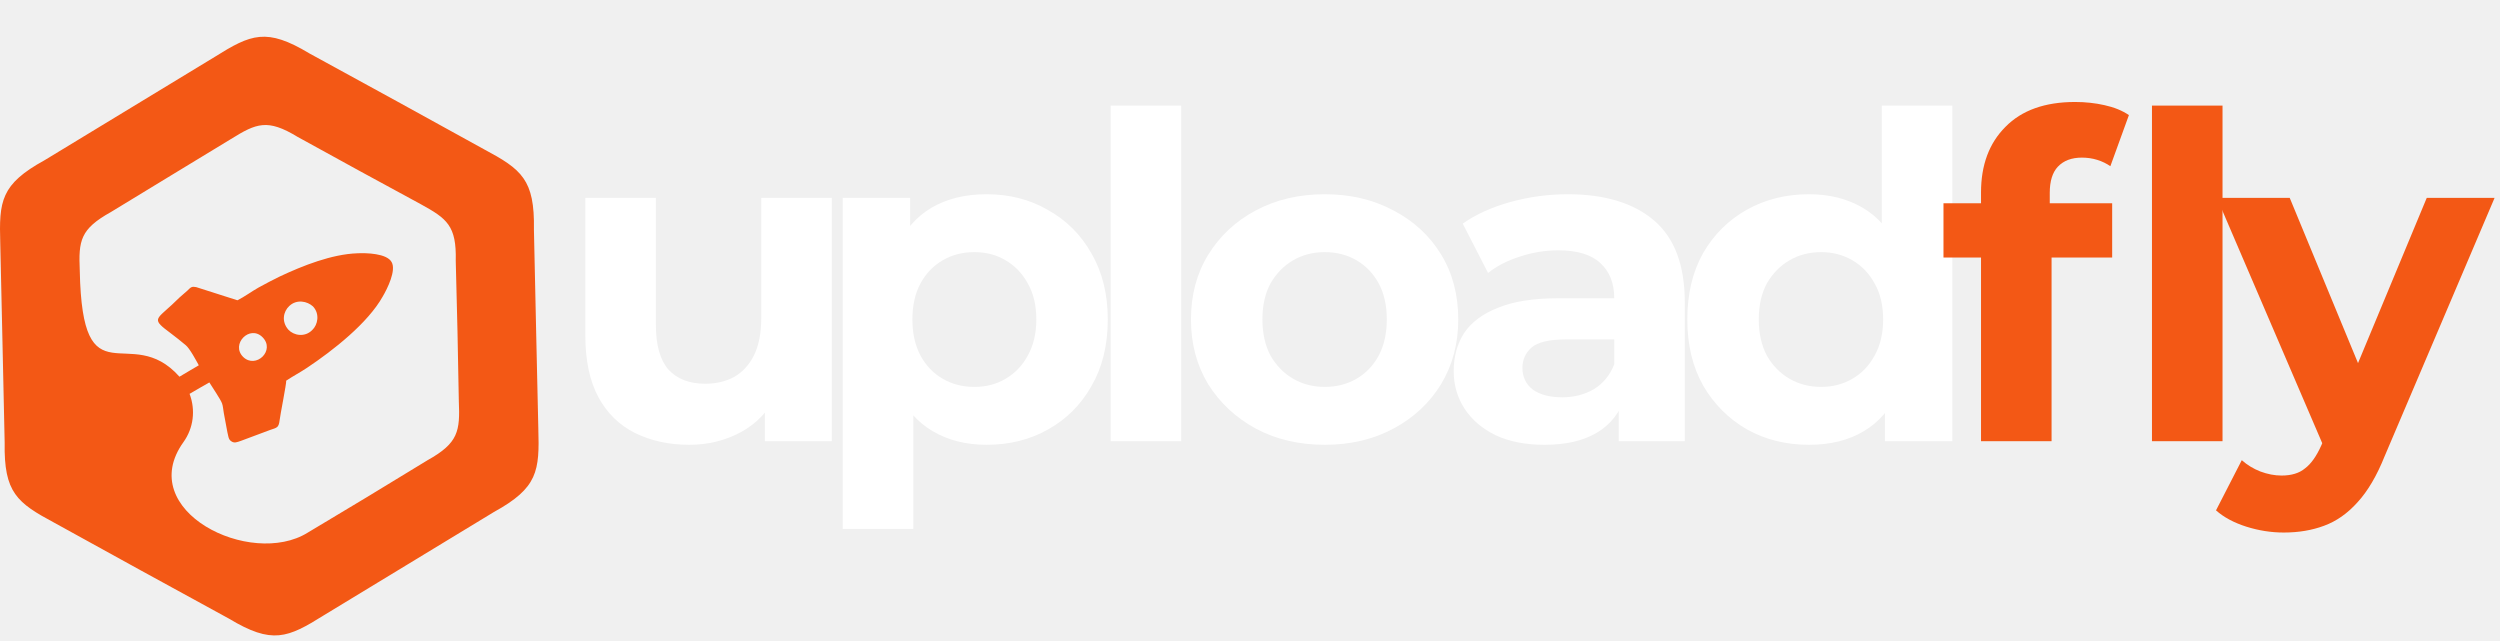
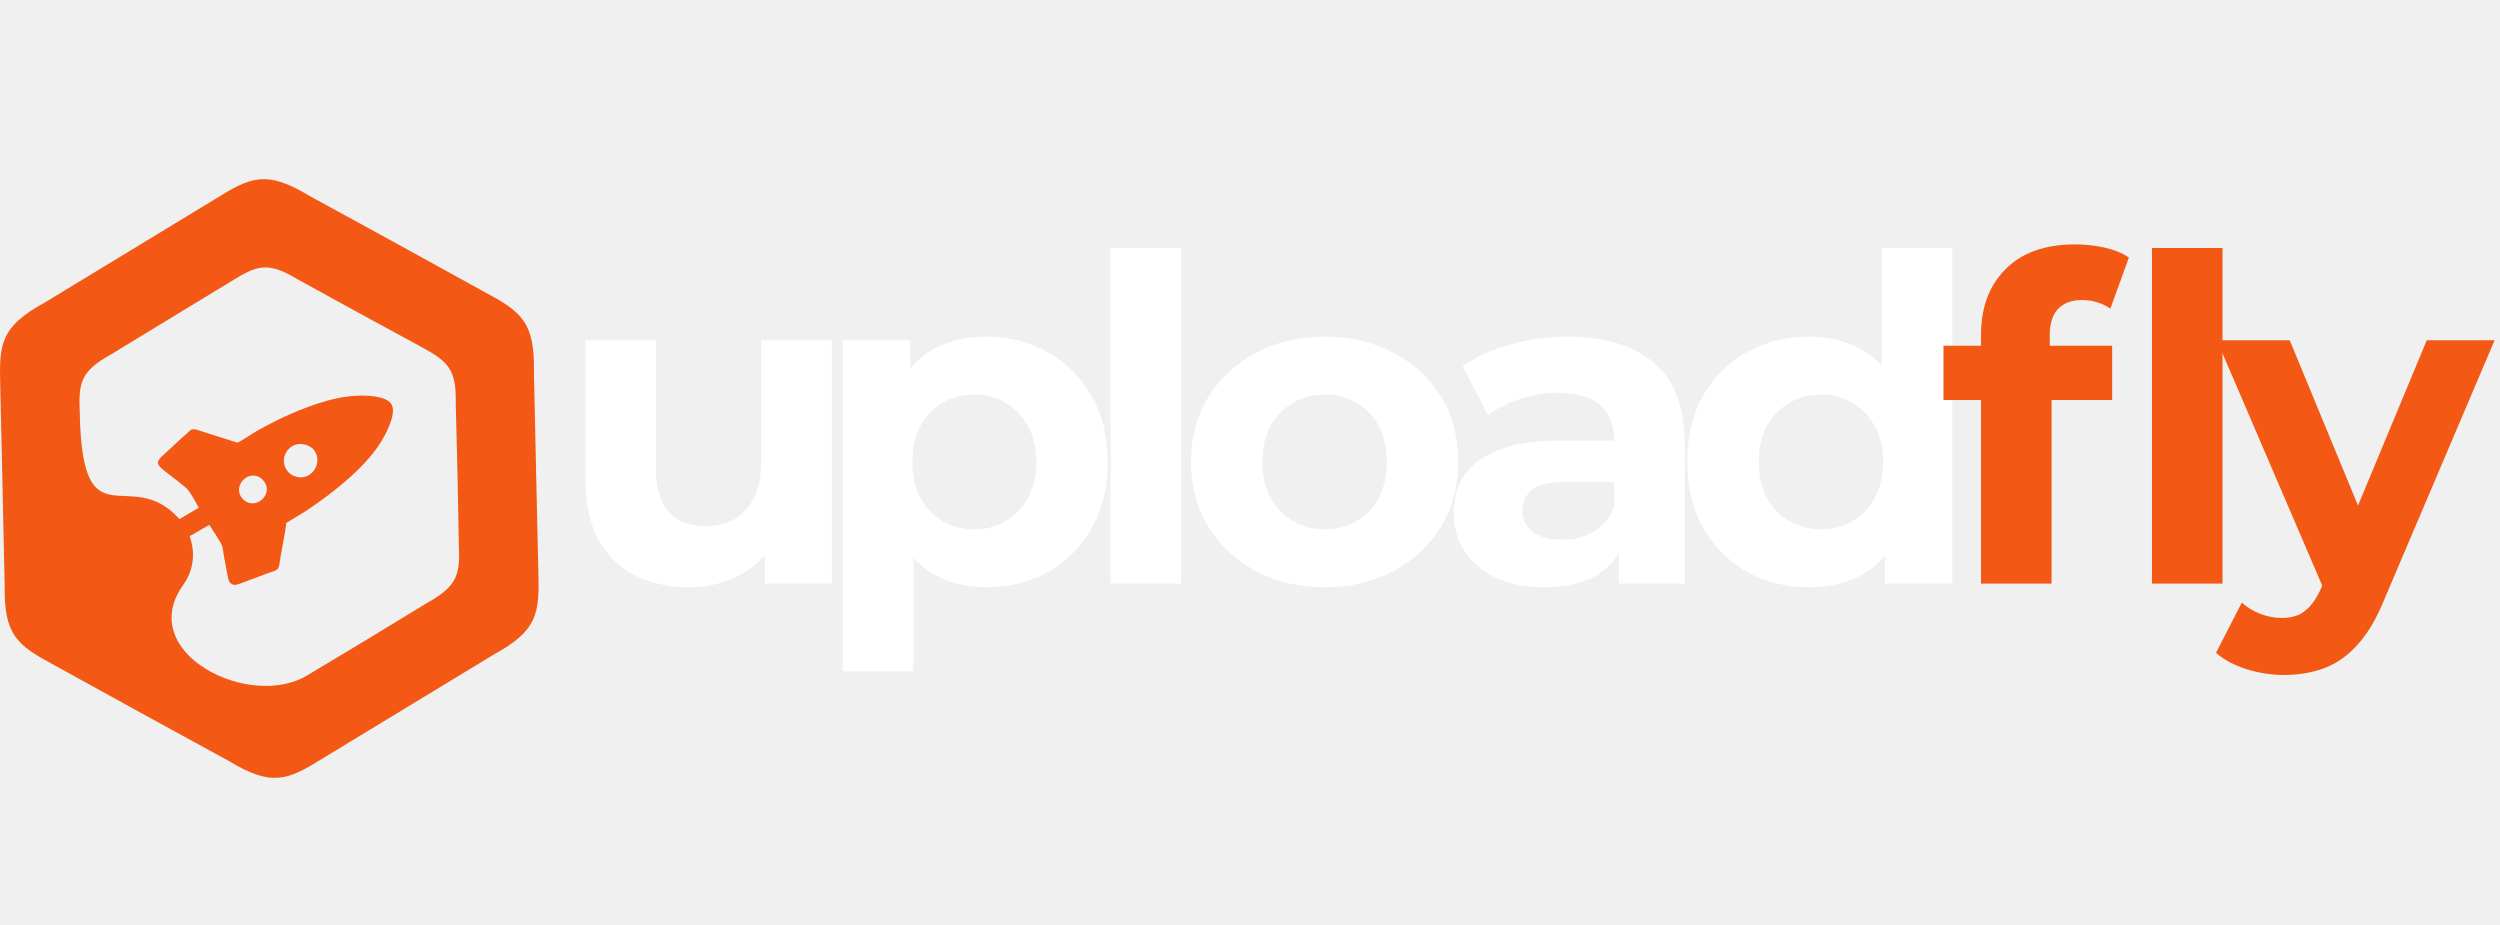
- <svg xmlns="http://www.w3.org/2000/svg" width="289" height="74" viewBox="0 0 289 74" fill="none">
+ <svg xmlns="http://www.w3.org/2000/svg" width="200" height="74" viewBox="0 0 289 74" fill="none">
  <path d="M79.69 51.418C77.354 51.418 75.263 50.965 73.416 50.059C71.603 49.153 70.192 47.776 69.181 45.929C68.17 44.047 67.665 41.659 67.665 38.766V22.873H75.821V37.564C75.821 39.899 76.309 41.624 77.285 42.74C78.296 43.82 79.707 44.36 81.519 44.36C82.774 44.36 83.89 44.099 84.865 43.576C85.841 43.018 86.608 42.182 87.166 41.067C87.724 39.916 88.002 38.487 88.002 36.779V22.873H96.158V51H88.421V43.262L89.832 45.511C88.891 47.462 87.497 48.944 85.65 49.954C83.837 50.93 81.851 51.418 79.69 51.418Z" fill="white" />
  <path d="M114.048 51.418C111.678 51.418 109.604 50.895 107.826 49.85C106.049 48.804 104.655 47.218 103.644 45.092C102.668 42.931 102.18 40.213 102.18 36.936C102.18 33.625 102.651 30.907 103.592 28.78C104.533 26.654 105.892 25.069 107.67 24.023C109.447 22.977 111.573 22.454 114.048 22.454C116.697 22.454 119.067 23.064 121.158 24.284C123.284 25.469 124.957 27.142 126.177 29.303C127.432 31.464 128.059 34.009 128.059 36.936C128.059 39.899 127.432 42.461 126.177 44.622C124.957 46.783 123.284 48.456 121.158 49.641C119.067 50.826 116.697 51.418 114.048 51.418ZM97.422 61.142V22.873H105.212V28.624L105.055 36.989L105.578 45.301V61.142H97.422ZM112.636 44.726C113.996 44.726 115.198 44.413 116.244 43.785C117.324 43.158 118.178 42.269 118.805 41.119C119.468 39.934 119.799 38.54 119.799 36.936C119.799 35.298 119.468 33.904 118.805 32.754C118.178 31.604 117.324 30.715 116.244 30.088C115.198 29.46 113.996 29.146 112.636 29.146C111.277 29.146 110.057 29.46 108.977 30.088C107.896 30.715 107.042 31.604 106.415 32.754C105.787 33.904 105.474 35.298 105.474 36.936C105.474 38.54 105.787 39.934 106.415 41.119C107.042 42.269 107.896 43.158 108.977 43.785C110.057 44.413 111.277 44.726 112.636 44.726Z" fill="white" />
  <path d="M128.394 51V12.207H136.55V51H128.394Z" fill="white" />
  <path d="M153.151 51.418C150.154 51.418 147.487 50.791 145.152 49.536C142.852 48.281 141.022 46.574 139.663 44.413C138.338 42.217 137.676 39.725 137.676 36.936C137.676 34.113 138.338 31.621 139.663 29.46C141.022 27.264 142.852 25.556 145.152 24.337C147.487 23.082 150.154 22.454 153.151 22.454C156.114 22.454 158.763 23.082 161.098 24.337C163.433 25.556 165.263 27.247 166.587 29.408C167.912 31.569 168.574 34.078 168.574 36.936C168.574 39.725 167.912 42.217 166.587 44.413C165.263 46.574 163.433 48.281 161.098 49.536C158.763 50.791 156.114 51.418 153.151 51.418ZM153.151 44.726C154.51 44.726 155.73 44.413 156.811 43.785C157.891 43.158 158.745 42.269 159.373 41.119C160 39.934 160.314 38.54 160.314 36.936C160.314 35.298 160 33.904 159.373 32.754C158.745 31.604 157.891 30.715 156.811 30.088C155.73 29.46 154.51 29.146 153.151 29.146C151.792 29.146 150.572 29.46 149.491 30.088C148.411 30.715 147.54 31.604 146.877 32.754C146.25 33.904 145.936 35.298 145.936 36.936C145.936 38.54 146.25 39.934 146.877 41.119C147.54 42.269 148.411 43.158 149.491 43.785C150.572 44.413 151.792 44.726 153.151 44.726Z" fill="white" />
  <path d="M187.129 51V45.511L186.606 44.308V34.479C186.606 32.736 186.066 31.377 184.986 30.401C183.94 29.425 182.319 28.937 180.124 28.937C178.625 28.937 177.144 29.181 175.68 29.669C174.251 30.122 173.031 30.75 172.02 31.551L169.092 25.853C170.626 24.772 172.473 23.936 174.634 23.343C176.795 22.751 178.991 22.454 181.222 22.454C185.509 22.454 188.837 23.465 191.207 25.487C193.577 27.508 194.762 30.663 194.762 34.95V51H187.129ZM178.555 51.418C176.359 51.418 174.477 51.052 172.909 50.32C171.34 49.554 170.138 48.525 169.301 47.236C168.465 45.946 168.047 44.5 168.047 42.896C168.047 41.223 168.448 39.76 169.249 38.505C170.086 37.25 171.393 36.274 173.17 35.577C174.948 34.845 177.266 34.479 180.124 34.479H187.6V39.237H181.012C179.095 39.237 177.771 39.55 177.039 40.178C176.342 40.805 175.993 41.589 175.993 42.531C175.993 43.576 176.394 44.413 177.196 45.04C178.032 45.633 179.165 45.929 180.594 45.929C181.953 45.929 183.173 45.615 184.254 44.988C185.334 44.325 186.119 43.367 186.606 42.112L187.861 45.877C187.269 47.689 186.188 49.066 184.62 50.007C183.051 50.948 181.03 51.418 178.555 51.418Z" fill="white" />
  <path d="M209.118 51.418C206.469 51.418 204.081 50.826 201.955 49.641C199.829 48.421 198.139 46.73 196.884 44.569C195.664 42.408 195.054 39.864 195.054 36.936C195.054 33.974 195.664 31.412 196.884 29.251C198.139 27.09 199.829 25.417 201.955 24.232C204.081 23.047 206.469 22.454 209.118 22.454C211.488 22.454 213.561 22.977 215.339 24.023C217.117 25.069 218.493 26.654 219.469 28.78C220.445 30.907 220.933 33.625 220.933 36.936C220.933 40.213 220.463 42.931 219.521 45.092C218.58 47.218 217.221 48.804 215.444 49.85C213.701 50.895 211.592 51.418 209.118 51.418ZM210.529 44.726C211.854 44.726 213.056 44.413 214.137 43.785C215.217 43.158 216.071 42.269 216.698 41.119C217.361 39.934 217.692 38.54 217.692 36.936C217.692 35.298 217.361 33.904 216.698 32.754C216.071 31.604 215.217 30.715 214.137 30.088C213.056 29.46 211.854 29.146 210.529 29.146C209.17 29.146 207.95 29.46 206.869 30.088C205.789 30.715 204.918 31.604 204.255 32.754C203.628 33.904 203.314 35.298 203.314 36.936C203.314 38.54 203.628 39.934 204.255 41.119C204.918 42.269 205.789 43.158 206.869 43.785C207.95 44.413 209.17 44.726 210.529 44.726ZM217.901 51V45.249L218.058 36.884L217.535 28.571V12.207H225.691V51H217.901Z" fill="white" />
  <path d="M229.006 51V22.245C229.006 19.074 229.947 16.547 231.829 14.665C233.711 12.748 236.395 11.789 239.88 11.789C241.065 11.789 242.198 11.911 243.278 12.155C244.394 12.399 245.335 12.783 246.102 13.305L243.958 19.213C243.505 18.899 243 18.655 242.442 18.481C241.884 18.307 241.292 18.22 240.664 18.22C239.479 18.22 238.556 18.568 237.893 19.265C237.266 19.928 236.952 20.938 236.952 22.298V24.912L237.161 28.415V51H229.006ZM224.666 29.774V23.5H244.167V29.774H224.666ZM248.768 51V12.207H256.924V51H248.768Z" fill="#F35815" />
  <path d="M264.012 61.561C262.548 61.561 261.101 61.334 259.672 60.881C258.243 60.428 257.076 59.801 256.17 58.999L259.15 53.196C259.777 53.754 260.491 54.189 261.293 54.503C262.13 54.816 262.949 54.973 263.75 54.973C264.901 54.973 265.807 54.694 266.469 54.137C267.166 53.614 267.793 52.725 268.351 51.471L269.815 48.02L270.442 47.131L280.533 22.873H288.375L275.67 52.725C274.764 54.991 273.719 56.768 272.534 58.058C271.383 59.347 270.094 60.254 268.665 60.777C267.271 61.299 265.72 61.561 264.012 61.561ZM268.822 52.098L256.274 22.873H264.691L274.416 46.399L268.822 52.098Z" fill="#F35815" />
  <path fill-rule="evenodd" clip-rule="evenodd" d="M61.722 26.539L61.975 38.166L62.229 49.488C62.382 54.464 62.179 56.394 57.101 59.186L47.15 65.228L37.452 71.118C33.238 73.758 31.46 74.52 26.485 71.524L16.279 65.939L6.328 60.456C1.961 58.12 0.438 56.952 0.539 51.164L0.286 39.537L0.032 28.163C-0.121 23.238 0.082 21.309 5.16 18.517L15.111 12.474L24.809 6.585C29.023 3.944 30.8 3.183 35.776 6.179L45.982 11.764L55.933 17.247C60.3 19.583 61.823 20.75 61.722 26.539ZM27.449 34.713L22.677 33.19C22.169 33.089 22.067 33.19 21.661 33.596C21.052 34.104 20.443 34.663 19.884 35.221C17.955 36.998 17.549 36.897 19.732 38.521C20.29 38.928 20.9 39.435 21.458 39.892C21.915 40.248 22.677 41.669 22.981 42.228C22.829 42.329 21.052 43.345 20.747 43.548C15.01 37.1 9.526 46.645 9.222 31.311C9.069 27.808 9.272 26.488 12.827 24.508L19.833 20.243L26.688 16.079C29.633 14.252 30.902 13.693 34.405 15.825L41.615 19.786L48.622 23.594C51.668 25.269 52.785 26.082 52.684 30.144L52.887 38.369L53.039 46.34C53.192 49.844 52.989 51.215 49.434 53.195L42.428 57.46L35.573 61.572C28.973 65.685 15.518 59.034 21.204 51.113C22.372 49.488 22.626 47.407 21.915 45.528C22.27 45.325 23.997 44.309 24.2 44.208C24.505 44.716 25.52 46.188 25.672 46.645C25.774 46.899 25.825 47.508 25.875 47.762L26.282 49.945C26.383 50.301 26.383 50.809 26.739 51.012C27.094 51.266 27.399 51.113 27.856 50.961L31.257 49.691C32.019 49.438 32.222 49.438 32.324 48.575C32.374 48.067 33.136 44.259 33.085 44.005C33.847 43.497 34.71 43.04 35.472 42.532C38.518 40.502 42.529 37.353 44.255 34.256C44.763 33.393 45.83 31.261 45.271 30.296C44.712 29.28 42.326 29.23 41.311 29.28C38.366 29.382 35.015 30.702 32.324 31.971C31.511 32.378 30.699 32.784 29.887 33.241C29.074 33.698 28.262 34.307 27.449 34.713ZM30.343 38.978C28.871 37.506 26.637 39.791 28.11 41.263C29.582 42.685 31.867 40.502 30.343 38.978ZM36.182 35.424C35.522 34.815 34.304 34.561 33.441 35.373C32.73 36.033 32.527 37.201 33.339 38.115C33.948 38.775 35.218 39.029 36.081 38.166C36.741 37.557 36.995 36.287 36.182 35.424Z" fill="#F35815" />
</svg>
